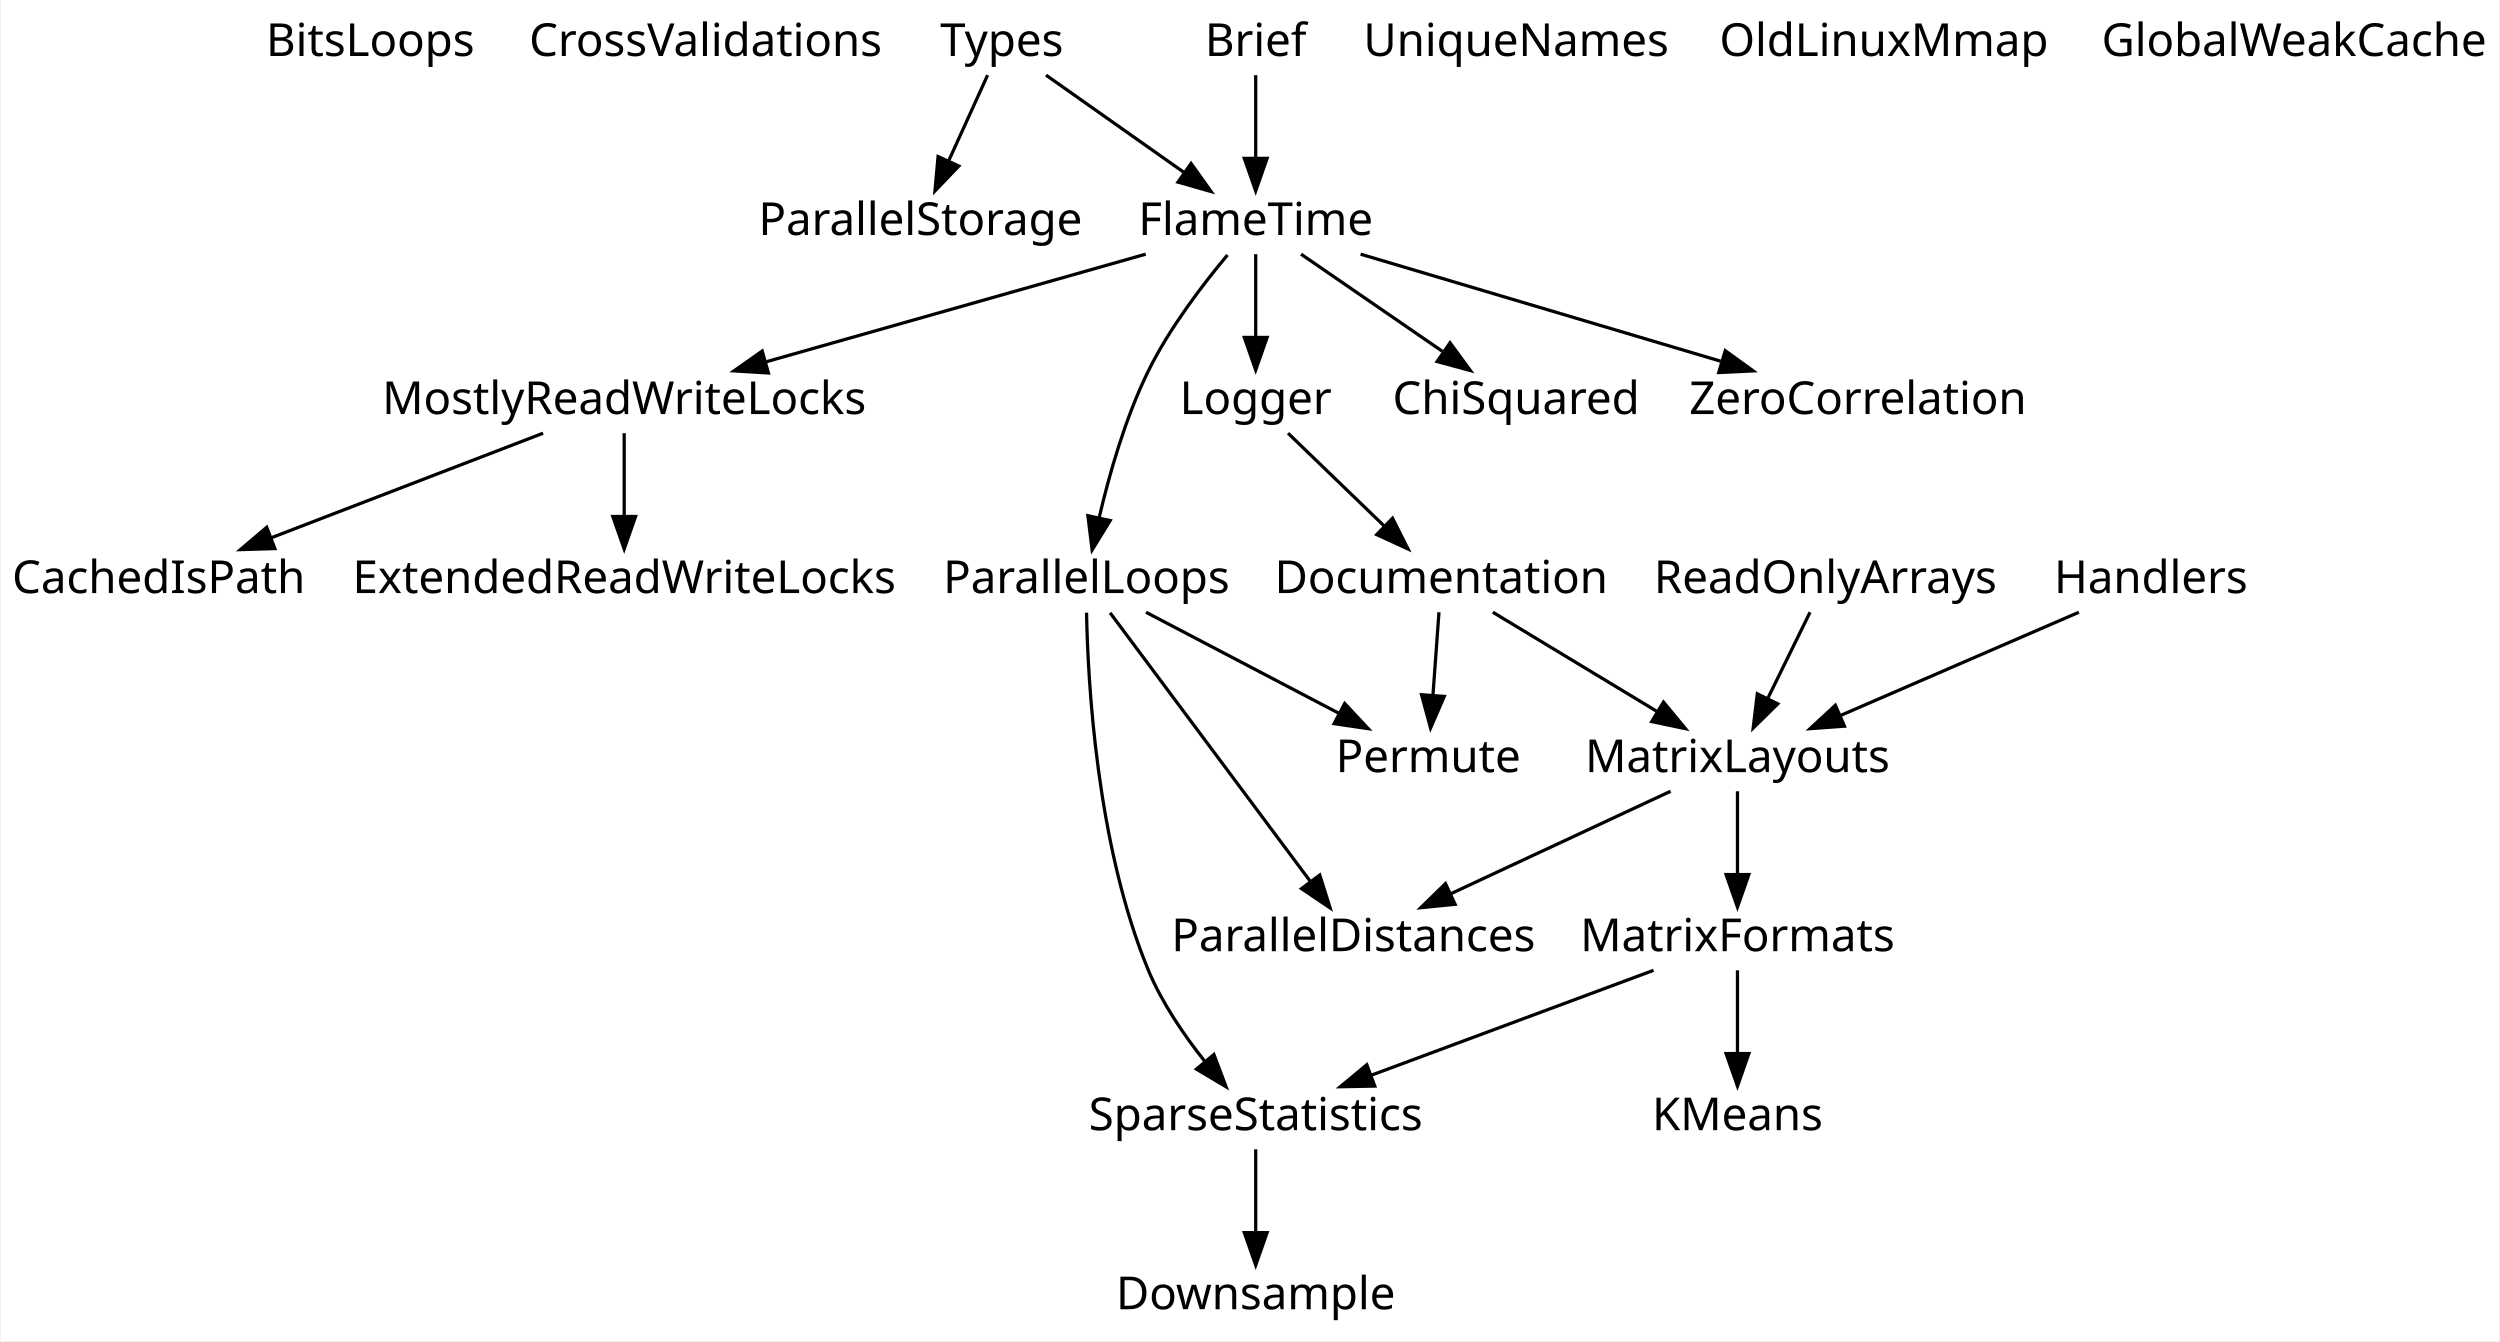
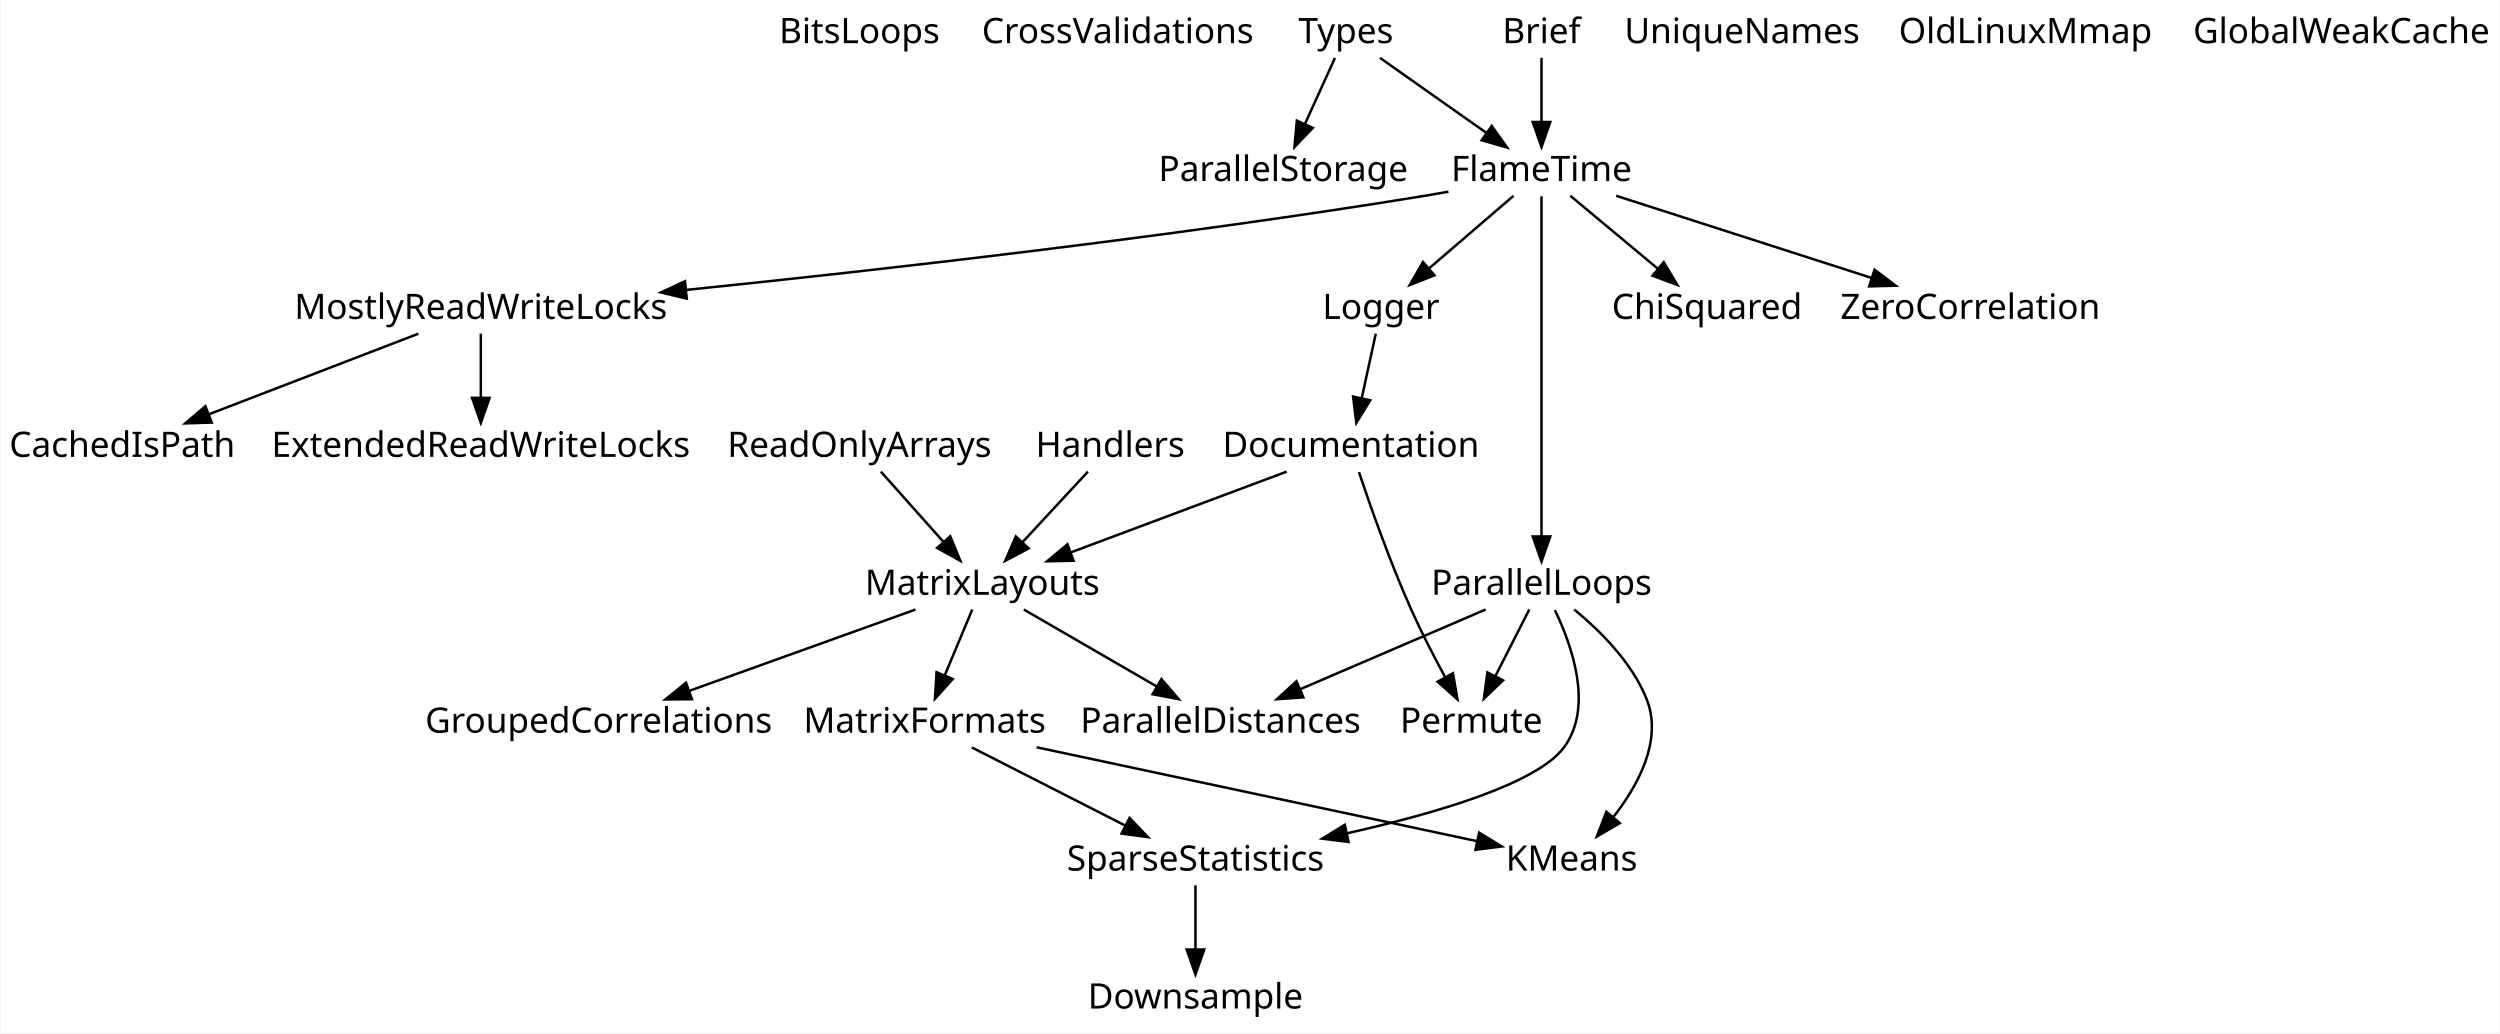
- <svg xmlns="http://www.w3.org/2000/svg" xmlns:xlink="http://www.w3.org/1999/xlink" width="768pt" height="412pt" viewBox="0.00 0.00 767.50 412.00">
+ <svg xmlns="http://www.w3.org/2000/svg" xmlns:xlink="http://www.w3.org/1999/xlink" width="997pt" height="412pt" viewBox="0.00 0.00 996.50 412.00">
  <g id="graph0" class="graph" transform="scale(1 1) rotate(0) translate(4 408)">
-     <polygon fill="#ffffff" stroke="transparent" points="-4,4 -4,-408 763.5,-408 763.5,4 -4,4" />
+     <polygon fill="#ffffff" stroke="transparent" points="-4,4 -4,-408 992.5,-408 992.5,4 -4,4" />
    <g id="node1" class="node">
      <g id="a_node1">
        <a xlink:href="../bits_loops.html" xlink:title="BitsLoops" target="_top">
-           <polygon fill="none" stroke="#ffffff" points="141.5,-404 77.5,-404 77.5,-385 141.5,-385 141.5,-404" />
-           <text text-anchor="middle" x="109.5" y="-390.8" font-family="Sans-Serif" font-size="14.00" fill="#000000">BitsLoops</text>
+           <polygon fill="none" stroke="#ffffff" points="370.5,-404 306.5,-404 306.5,-385 370.5,-385 370.5,-404" />
+           <text text-anchor="middle" x="338.5" y="-390.8" font-family="Sans-Serif" font-size="14.00" fill="#000000">BitsLoops</text>
        </a>
      </g>
    </g>
    <g id="node2" class="node">
      <g id="a_node2">
        <a xlink:href="../cross_validations.html" xlink:title="CrossValidations" target="_top">
-           <polygon fill="none" stroke="#ffffff" points="265,-404 160,-404 160,-385 265,-385 265,-404" />
-           <text text-anchor="middle" x="212.5" y="-390.8" font-family="Sans-Serif" font-size="14.00" fill="#000000">CrossValidations</text>
+           <polygon fill="none" stroke="#ffffff" points="494,-404 389,-404 389,-385 494,-385 494,-404" />
+           <text text-anchor="middle" x="441.5" y="-390.8" font-family="Sans-Serif" font-size="14.00" fill="#000000">CrossValidations</text>
        </a>
      </g>
    </g>
    <g id="node3" class="node">
      <g id="a_node3">
        <a xlink:href="../parallel_storage.html" xlink:title="ParallelStorage" target="_top">
-           <polygon fill="none" stroke="#ffffff" points="326.5,-349 230.5,-349 230.5,-330 326.5,-330 326.5,-349" />
-           <text text-anchor="middle" x="278.5" y="-335.8" font-family="Sans-Serif" font-size="14.00" fill="#000000">ParallelStorage</text>
+           <polygon fill="none" stroke="#ffffff" points="555.5,-349 459.5,-349 459.5,-330 555.5,-330 555.5,-349" />
+           <text text-anchor="middle" x="507.5" y="-335.8" font-family="Sans-Serif" font-size="14.00" fill="#000000">ParallelStorage</text>
        </a>
      </g>
    </g>
    <g id="node4" class="node">
      <g id="a_node4">
        <a xlink:href="../types.html" xlink:title="Types" target="_top">
-           <polygon fill="none" stroke="#ffffff" points="323.5,-404 283.5,-404 283.5,-385 323.5,-385 323.5,-404" />
-           <text text-anchor="middle" x="303.5" y="-390.8" font-family="Sans-Serif" font-size="14.00" fill="#000000">Types</text>
+           <polygon fill="none" stroke="#ffffff" points="552.5,-404 512.5,-404 512.5,-385 552.5,-385 552.5,-404" />
+           <text text-anchor="middle" x="532.5" y="-390.8" font-family="Sans-Serif" font-size="14.00" fill="#000000">Types</text>
        </a>
      </g>
    </g>
    <g id="edge1" class="edge">
-       <path fill="none" stroke="#000000" d="M299.145,-384.92C295.852,-377.675 291.223,-367.49 287.182,-358.601" />
-       <polygon fill="#000000" stroke="#000000" points="290.298,-356.996 282.973,-349.341 283.925,-359.893 290.298,-356.996" />
+       <path fill="none" stroke="#000000" d="M528.145,-384.92C524.852,-377.675 520.223,-367.49 516.182,-358.601" />
+       <polygon fill="#000000" stroke="#000000" points="519.298,-356.996 511.973,-349.341 512.925,-359.893 519.298,-356.996" />
    </g>
    <g id="node15" class="node">
      <g id="a_node15">
        <a xlink:href="../flame_time.html" xlink:title="FlameTime" target="_top">
-           <polygon fill="none" stroke="#ffffff" points="418.5,-349 344.5,-349 344.5,-330 418.5,-330 418.5,-349" />
-           <text text-anchor="middle" x="381.5" y="-335.8" font-family="Sans-Serif" font-size="14.00" fill="#000000">FlameTime</text>
-         </a>
-       </g>
-     </g>
-     <g id="edge21" class="edge">
-       <path fill="none" stroke="#000000" d="M317.087,-384.92C328.759,-376.689 345.81,-364.666 359.438,-355.057" />
-       <polygon fill="#000000" stroke="#000000" points="361.652,-357.778 367.807,-349.155 357.618,-352.057 361.652,-357.778" />
+           <polygon fill="none" stroke="#ffffff" points="647.5,-349 573.5,-349 573.5,-330 647.5,-330 647.5,-349" />
+           <text text-anchor="middle" x="610.5" y="-335.8" font-family="Sans-Serif" font-size="14.00" fill="#000000">FlameTime</text>
+         </a>
+       </g>
+     </g>
+     <g id="edge24" class="edge">
+       <path fill="none" stroke="#000000" d="M546.087,-384.92C557.759,-376.689 574.811,-364.666 588.438,-355.057" />
+       <polygon fill="#000000" stroke="#000000" points="590.652,-357.778 596.807,-349.155 586.618,-352.057 590.652,-357.778" />
    </g>
    <g id="node5" class="node">
      <g id="a_node5">
        <a xlink:href="../matrix_formats.html" xlink:title="MatrixFormats" target="_top">
-           <polygon fill="none" stroke="#ffffff" points="575.5,-129 483.5,-129 483.5,-110 575.5,-110 575.5,-129" />
-           <text text-anchor="middle" x="529.5" y="-115.8" font-family="Sans-Serif" font-size="14.00" fill="#000000">MatrixFormats</text>
+           <polygon fill="none" stroke="#ffffff" points="410.5,-129 318.5,-129 318.5,-110 410.5,-110 410.5,-129" />
+           <text text-anchor="middle" x="364.5" y="-115.8" font-family="Sans-Serif" font-size="14.00" fill="#000000">MatrixFormats</text>
        </a>
      </g>
    </g>
    <g id="node10" class="node">
      <g id="a_node10">
        <a xlink:href="../sparse_statistics.html" xlink:title="SparseStatistics" target="_top">
-           <polygon fill="none" stroke="#ffffff" points="432,-74 331,-74 331,-55 432,-55 432,-74" />
-           <text text-anchor="middle" x="381.5" y="-60.8" font-family="Sans-Serif" font-size="14.00" fill="#000000">SparseStatistics</text>
-         </a>
-       </g>
-     </g>
-     <g id="edge5" class="edge">
-       <path fill="none" stroke="#000000" d="M503.72,-109.92C479.675,-100.984 443.597,-87.577 416.866,-77.643" />
-       <polygon fill="#000000" stroke="#000000" points="418.074,-74.358 407.481,-74.155 415.635,-80.919 418.074,-74.358" />
+           <polygon fill="none" stroke="#ffffff" points="523,-74 422,-74 422,-55 523,-55 523,-74" />
+           <text text-anchor="middle" x="472.5" y="-60.8" font-family="Sans-Serif" font-size="14.00" fill="#000000">SparseStatistics</text>
+         </a>
+       </g>
+     </g>
+     <g id="edge4" class="edge">
+       <path fill="none" stroke="#000000" d="M383.312,-109.92C400.243,-101.297 425.349,-88.512 444.614,-78.701" />
+       <polygon fill="#000000" stroke="#000000" points="446.218,-81.812 453.541,-74.155 443.042,-75.574 446.218,-81.812" />
    </g>
    <g id="node17" class="node">
      <g id="a_node17">
        <a xlink:href="../kmeans.html" xlink:title="KMeans" target="_top">
-           <polygon fill="none" stroke="#ffffff" points="557,-74 502,-74 502,-55 557,-55 557,-74" />
-           <text text-anchor="middle" x="529.5" y="-60.8" font-family="Sans-Serif" font-size="14.00" fill="#000000">KMeans</text>
+           <polygon fill="none" stroke="#ffffff" points="650,-74 595,-74 595,-55 650,-55 650,-74" />
+           <text text-anchor="middle" x="622.5" y="-60.8" font-family="Sans-Serif" font-size="14.00" fill="#000000">KMeans</text>
        </a>
      </g>
    </g>
    <g id="edge12" class="edge">
-       <path fill="none" stroke="#000000" d="M529.5,-109.92C529.5,-102.908 529.5,-93.144 529.5,-84.465" />
-       <polygon fill="#000000" stroke="#000000" points="533,-84.341 529.5,-74.341 526,-84.341 533,-84.341" />
+       <path fill="none" stroke="#000000" d="M409.146,-109.983C458.757,-99.406 538.009,-82.512 584.68,-72.562" />
+       <polygon fill="#000000" stroke="#000000" points="585.633,-75.938 594.684,-70.43 584.174,-69.092 585.633,-75.938" />
    </g>
    <g id="node6" class="node">
      <g id="a_node6">
        <a xlink:href="../matrix_layouts.html" xlink:title="MatrixLayouts" target="_top">
-           <polygon fill="none" stroke="#ffffff" points="574,-184 485,-184 485,-165 574,-165 574,-184" />
-           <text text-anchor="middle" x="529.5" y="-170.8" font-family="Sans-Serif" font-size="14.00" fill="#000000">MatrixLayouts</text>
+           <polygon fill="none" stroke="#ffffff" points="432,-184 343,-184 343,-165 432,-165 432,-184" />
+           <text text-anchor="middle" x="387.5" y="-170.8" font-family="Sans-Serif" font-size="14.00" fill="#000000">MatrixLayouts</text>
        </a>
      </g>
    </g>
    <g id="edge2" class="edge">
-       <path fill="none" stroke="#000000" d="M529.5,-164.92C529.5,-157.908 529.5,-148.144 529.5,-139.465" />
-       <polygon fill="#000000" stroke="#000000" points="533,-139.341 529.5,-129.341 526,-139.341 533,-139.341" />
+       <path fill="none" stroke="#000000" d="M383.494,-164.92C380.464,-157.675 376.205,-147.49 372.488,-138.601" />
+       <polygon fill="#000000" stroke="#000000" points="375.702,-137.216 368.615,-129.341 369.244,-139.917 375.702,-137.216" />
    </g>
    <g id="node12" class="node">
      <g id="a_node12">
        <a xlink:href="../parallel_distances.html" xlink:title="ParallelDistances" target="_top">
-           <polygon fill="none" stroke="#ffffff" points="465.5,-129 357.5,-129 357.5,-110 465.5,-110 465.5,-129" />
-           <text text-anchor="middle" x="411.5" y="-115.8" font-family="Sans-Serif" font-size="14.00" fill="#000000">ParallelDistances</text>
+           <polygon fill="none" stroke="#ffffff" points="536.5,-129 428.5,-129 428.5,-110 536.5,-110 536.5,-129" />
+           <text text-anchor="middle" x="482.5" y="-115.8" font-family="Sans-Serif" font-size="14.00" fill="#000000">ParallelDistances</text>
        </a>
      </g>
    </g>
    <g id="edge6" class="edge">
-       <path fill="none" stroke="#000000" d="M508.946,-164.92C490.279,-156.219 462.517,-143.279 441.395,-133.434" />
-       <polygon fill="#000000" stroke="#000000" points="442.757,-130.207 432.214,-129.155 439.8,-136.552 442.757,-130.207" />
+       <path fill="none" stroke="#000000" d="M404.048,-164.92C418.67,-156.454 440.224,-143.976 457.041,-134.239" />
+       <polygon fill="#000000" stroke="#000000" points="458.923,-137.194 465.823,-129.155 455.415,-131.136 458.923,-137.194" />
+     </g>
+     <g id="node18" class="node">
+       <g id="a_node18">
+         <a xlink:href="../grouped_correlations.html" xlink:title="GroupedCorrelations" target="_top">
+           <polygon fill="none" stroke="#ffffff" points="300,-129 169,-129 169,-110 300,-110 300,-129" />
+           <text text-anchor="middle" x="234.5" y="-115.8" font-family="Sans-Serif" font-size="14.00" fill="#000000">GroupedCorrelations</text>
+         </a>
+       </g>
+     </g>
+     <g id="edge14" class="edge">
+       <path fill="none" stroke="#000000" d="M360.849,-164.92C335.915,-155.956 298.466,-142.494 270.807,-132.552" />
+       <polygon fill="#000000" stroke="#000000" points="271.696,-129.152 261.101,-129.063 269.328,-135.739 271.696,-129.152" />
    </g>
    <g id="node7" class="node">
      <g id="a_node7">
        <a xlink:href="../cached_ispath.html" xlink:title="CachedIsPath" target="_top">
          <polygon fill="none" stroke="#ffffff" points="89,-239 0,-239 0,-220 89,-220 89,-239" />
          <text text-anchor="middle" x="44.5" y="-225.8" font-family="Sans-Serif" font-size="14.00" fill="#000000">CachedIsPath</text>
        </a>
      </g>
    </g>
    <g id="node8" class="node">
      <g id="a_node8">
        <a xlink:href="../mostly_read_write_locks.html" xlink:title="MostlyReadWriteLocks" target="_top">
          <polygon fill="none" stroke="#ffffff" points="259,-294 116,-294 116,-275 259,-275 259,-294" />
          <text text-anchor="middle" x="187.5" y="-280.8" font-family="Sans-Serif" font-size="14.00" fill="#000000">MostlyReadWriteLocks</text>
        </a>
      </g>
    </g>
    <g id="edge3" class="edge">
      <path fill="none" stroke="#000000" d="M162.591,-274.92C139.46,-266.023 104.805,-252.694 79.012,-242.774" />
      <polygon fill="#000000" stroke="#000000" points="80.193,-239.478 69.603,-239.155 77.68,-246.012 80.193,-239.478" />
    </g>
-     <g id="node22" class="node">
-       <g id="a_node22">
+     <g id="node23" class="node">
+       <g id="a_node23">
        <a xlink:href="../extended_read_write_locks.html" xlink:title="ExtendedReadWriteLocks" target="_top">
          <polygon fill="none" stroke="#ffffff" points="268,-239 107,-239 107,-220 268,-220 268,-239" />
          <text text-anchor="middle" x="187.5" y="-225.8" font-family="Sans-Serif" font-size="14.00" fill="#000000">ExtendedReadWriteLocks</text>
        </a>
      </g>
    </g>
-     <g id="edge17" class="edge">
+     <g id="edge19" class="edge">
      <path fill="none" stroke="#000000" d="M187.5,-274.92C187.5,-267.908 187.5,-258.144 187.5,-249.465" />
      <polygon fill="#000000" stroke="#000000" points="191,-249.341 187.5,-239.341 184,-249.341 191,-249.341" />
    </g>
    <g id="node9" class="node">
      <g id="a_node9">
        <a xlink:href="../unique_names.html" xlink:title="UniqueNames" target="_top">
-           <polygon fill="none" stroke="#ffffff" points="507,-404 416,-404 416,-385 507,-385 507,-404" />
-           <text text-anchor="middle" x="461.5" y="-390.8" font-family="Sans-Serif" font-size="14.00" fill="#000000">UniqueNames</text>
-         </a>
-       </g>
-     </g>
-     <g id="node23" class="node">
-       <g id="a_node23">
+           <polygon fill="none" stroke="#ffffff" points="736,-404 645,-404 645,-385 736,-385 736,-404" />
+           <text text-anchor="middle" x="690.5" y="-390.8" font-family="Sans-Serif" font-size="14.00" fill="#000000">UniqueNames</text>
+         </a>
+       </g>
+     </g>
+     <g id="node24" class="node">
+       <g id="a_node24">
        <a xlink:href="../downsample.html" xlink:title="Downsample" target="_top">
-           <polygon fill="none" stroke="#ffffff" points="423,-19 340,-19 340,0 423,0 423,-19" />
-           <text text-anchor="middle" x="381.5" y="-5.8" font-family="Sans-Serif" font-size="14.00" fill="#000000">Downsample</text>
-         </a>
-       </g>
-     </g>
-     <g id="edge18" class="edge">
-       <path fill="none" stroke="#000000" d="M381.5,-54.92C381.5,-47.908 381.5,-38.144 381.5,-29.465" />
-       <polygon fill="#000000" stroke="#000000" points="385,-29.341 381.5,-19.341 378,-29.341 385,-29.341" />
+           <polygon fill="none" stroke="#ffffff" points="514,-19 431,-19 431,0 514,0 514,-19" />
+           <text text-anchor="middle" x="472.5" y="-5.8" font-family="Sans-Serif" font-size="14.00" fill="#000000">Downsample</text>
+         </a>
+       </g>
+     </g>
+     <g id="edge20" class="edge">
+       <path fill="none" stroke="#000000" d="M472.5,-54.92C472.5,-47.908 472.5,-38.144 472.5,-29.465" />
+       <polygon fill="#000000" stroke="#000000" points="476,-29.341 472.5,-19.341 469,-29.341 476,-29.341" />
    </g>
    <g id="node11" class="node">
      <g id="a_node11">
        <a xlink:href="../parallel_loops.html" xlink:title="ParallelLoops" target="_top">
-           <polygon fill="none" stroke="#ffffff" points="372.5,-239 286.5,-239 286.5,-220 372.5,-220 372.5,-239" />
-           <text text-anchor="middle" x="329.5" y="-225.8" font-family="Sans-Serif" font-size="14.00" fill="#000000">ParallelLoops</text>
-         </a>
-       </g>
-     </g>
-     <g id="edge4" class="edge">
-       <path fill="none" stroke="#000000" d="M329.534,-219.795C329.924,-198.899 332.587,-148.43 348.5,-110 352.667,-99.936 359.474,-89.998 365.827,-81.989" />
-       <polygon fill="#000000" stroke="#000000" points="368.661,-84.056 372.396,-74.141 363.293,-79.563 368.661,-84.056" />
+           <polygon fill="none" stroke="#ffffff" points="653.5,-184 567.5,-184 567.5,-165 653.5,-165 653.5,-184" />
+           <text text-anchor="middle" x="610.5" y="-170.8" font-family="Sans-Serif" font-size="14.00" fill="#000000">ParallelLoops</text>
+         </a>
+       </g>
+     </g>
+     <g id="edge5" class="edge">
+       <path fill="none" stroke="#000000" d="M615.824,-164.697C622.427,-151.054 631.443,-126.199 619.5,-110 608.813,-95.504 568.609,-83.657 532.944,-75.689" />
+       <polygon fill="#000000" stroke="#000000" points="533.547,-72.239 523.033,-73.546 532.067,-79.081 533.547,-72.239" />
    </g>
    <g id="edge7" class="edge">
-       <path fill="none" stroke="#000000" d="M336.777,-219.738C350.61,-201.182 380.875,-160.582 398.347,-137.144" />
-       <polygon fill="#000000" stroke="#000000" points="401.186,-139.192 404.356,-129.083 395.574,-135.008 401.186,-139.192" />
+       <path fill="none" stroke="#000000" d="M588.204,-164.92C567.773,-156.141 537.297,-143.046 514.311,-133.169" />
+       <polygon fill="#000000" stroke="#000000" points="515.539,-129.887 504.97,-129.155 512.776,-136.319 515.539,-129.887" />
    </g>
    <g id="node16" class="node">
      <g id="a_node16">
        <a xlink:href="../permute.html" xlink:title="Permute" target="_top">
-           <polygon fill="none" stroke="#ffffff" points="462.5,-184 406.5,-184 406.5,-165 462.5,-165 462.5,-184" />
-           <text text-anchor="middle" x="434.5" y="-170.8" font-family="Sans-Serif" font-size="14.00" fill="#000000">Permute</text>
+           <polygon fill="none" stroke="#ffffff" points="610.5,-129 554.5,-129 554.5,-110 610.5,-110 610.5,-129" />
+           <text text-anchor="middle" x="582.5" y="-115.8" font-family="Sans-Serif" font-size="14.00" fill="#000000">Permute</text>
        </a>
      </g>
    </g>
    <g id="edge11" class="edge">
-       <path fill="none" stroke="#000000" d="M347.79,-219.92C364.176,-211.337 388.437,-198.628 407.133,-188.835" />
-       <polygon fill="#000000" stroke="#000000" points="408.833,-191.896 416.068,-184.155 405.585,-185.695 408.833,-191.896" />
+       <path fill="none" stroke="#000000" d="M605.623,-164.92C601.895,-157.597 596.638,-147.271 592.078,-138.315" />
+       <polygon fill="#000000" stroke="#000000" points="595.166,-136.665 587.51,-129.341 588.928,-139.84 595.166,-136.665" />
+     </g>
+     <g id="edge13" class="edge">
+       <path fill="none" stroke="#000000" d="M623.525,-164.951C633.574,-156.71 646.706,-143.818 652.5,-129 658.845,-112.771 649.083,-94.839 639.041,-82.01" />
+       <polygon fill="#000000" stroke="#000000" points="641.709,-79.744 632.569,-74.386 636.373,-84.275 641.709,-79.744" />
    </g>
    <g id="node13" class="node">
      <g id="a_node13">
        <a xlink:href="../documentation.html" xlink:title="Documentation" target="_top">
-           <polygon fill="none" stroke="#ffffff" points="486.5,-239 390.5,-239 390.5,-220 486.5,-220 486.5,-239" />
-           <text text-anchor="middle" x="438.5" y="-225.8" font-family="Sans-Serif" font-size="14.00" fill="#000000">Documentation</text>
-         </a>
-       </g>
-     </g>
-     <g id="edge14" class="edge">
-       <path fill="none" stroke="#000000" d="M454.351,-219.92C468.228,-211.532 488.622,-199.206 504.665,-189.51" />
-       <polygon fill="#000000" stroke="#000000" points="506.777,-192.323 513.525,-184.155 503.157,-186.332 506.777,-192.323" />
+           <polygon fill="none" stroke="#ffffff" points="582.5,-239 486.5,-239 486.5,-220 582.5,-220 582.5,-239" />
+           <text text-anchor="middle" x="534.5" y="-225.8" font-family="Sans-Serif" font-size="14.00" fill="#000000">Documentation</text>
+         </a>
+       </g>
+     </g>
+     <g id="edge17" class="edge">
+       <path fill="none" stroke="#000000" d="M508.895,-219.92C485.116,-211.023 449.492,-197.694 422.977,-187.774" />
+       <polygon fill="#000000" stroke="#000000" points="423.898,-184.381 413.305,-184.155 421.445,-190.937 423.898,-184.381" />
    </g>
    <g id="edge10" class="edge">
-       <path fill="none" stroke="#000000" d="M437.803,-219.92C437.293,-212.908 436.583,-203.144 435.952,-194.465" />
-       <polygon fill="#000000" stroke="#000000" points="439.432,-194.061 435.216,-184.341 432.45,-194.568 439.432,-194.061" />
+       <path fill="none" stroke="#000000" d="M537.696,-219.727C541.972,-206.954 550.008,-183.976 558.5,-165 562.546,-155.959 567.591,-146.212 572.01,-138.068" />
+       <polygon fill="#000000" stroke="#000000" points="575.202,-139.528 576.98,-129.083 569.077,-136.139 575.202,-139.528" />
    </g>
    <g id="node14" class="node">
      <g id="a_node14">
        <a xlink:href="../logger.html" xlink:title="Logger" target="_top">
-           <polygon fill="none" stroke="#ffffff" points="405,-294 358,-294 358,-275 405,-275 405,-294" />
-           <text text-anchor="middle" x="381.5" y="-280.8" font-family="Sans-Serif" font-size="14.00" fill="#000000">Logger</text>
+           <polygon fill="none" stroke="#ffffff" points="570,-294 523,-294 523,-275 570,-275 570,-294" />
+           <text text-anchor="middle" x="546.5" y="-280.8" font-family="Sans-Serif" font-size="14.00" fill="#000000">Logger</text>
        </a>
      </g>
    </g>
    <g id="edge8" class="edge">
-       <path fill="none" stroke="#000000" d="M391.429,-274.92C399.583,-267.051 411.33,-255.716 421.049,-246.339" />
-       <polygon fill="#000000" stroke="#000000" points="423.535,-248.803 428.301,-239.341 418.675,-243.766 423.535,-248.803" />
+       <path fill="none" stroke="#000000" d="M544.41,-274.92C542.863,-267.83 540.702,-257.927 538.793,-249.176" />
+       <polygon fill="#000000" stroke="#000000" points="542.198,-248.365 536.647,-239.341 535.359,-249.857 542.198,-248.365" />
    </g>
    <g id="edge9" class="edge">
-       <path fill="none" stroke="#000000" d="M347.708,-329.92C315.398,-320.76 266.517,-306.902 231.248,-296.903" />
-       <polygon fill="#000000" stroke="#000000" points="231.805,-293.423 221.23,-294.063 229.896,-300.158 231.805,-293.423" />
-     </g>
-     <g id="edge13" class="edge">
-       <path fill="none" stroke="#000000" d="M372.827,-329.664C365.451,-320.855 355.045,-307.31 348.5,-294 341.418,-279.596 336.462,-262.057 333.392,-248.907" />
-       <polygon fill="#000000" stroke="#000000" points="336.795,-248.087 331.251,-239.058 329.955,-249.573 336.795,-248.087" />
-     </g>
-     <g id="edge19" class="edge">
-       <path fill="none" stroke="#000000" d="M381.5,-329.92C381.5,-322.908 381.5,-313.144 381.5,-304.465" />
-       <polygon fill="#000000" stroke="#000000" points="385,-304.341 381.5,-294.341 378,-304.341 385,-304.341" />
-     </g>
-     <g id="node24" class="node">
-       <g id="a_node24">
+       <path fill="none" stroke="#000000" d="M573.392,-331.559C570.389,-331.001 567.397,-330.473 564.5,-330 463.313,-313.475 345.937,-300.236 269.383,-292.389" />
+       <polygon fill="#000000" stroke="#000000" points="269.627,-288.896 259.324,-291.365 268.918,-295.86 269.627,-288.896" />
+     </g>
+     <g id="edge15" class="edge">
+       <path fill="none" stroke="#000000" d="M610.5,-329.673C610.5,-303.129 610.5,-229.609 610.5,-194.14" />
+       <polygon fill="#000000" stroke="#000000" points="614,-194.069 610.5,-184.069 607,-194.069 614,-194.069" />
+     </g>
+     <g id="edge21" class="edge">
+       <path fill="none" stroke="#000000" d="M599.352,-329.92C590.106,-321.974 576.745,-310.492 565.77,-301.06" />
+       <polygon fill="#000000" stroke="#000000" points="567.817,-298.204 557.951,-294.341 563.254,-303.513 567.817,-298.204" />
+     </g>
+     <g id="node25" class="node">
+       <g id="a_node25">
        <a xlink:href="../chi_squared.html" xlink:title="ChiSquared" target="_top">
-           <polygon fill="none" stroke="#ffffff" points="499.5,-294 423.5,-294 423.5,-275 499.5,-275 499.5,-294" />
-           <text text-anchor="middle" x="461.5" y="-280.8" font-family="Sans-Serif" font-size="14.00" fill="#000000">ChiSquared</text>
-         </a>
-       </g>
-     </g>
-     <g id="edge20" class="edge">
-       <path fill="none" stroke="#000000" d="M395.435,-329.92C407.406,-321.689 424.895,-309.666 438.872,-300.057" />
-       <polygon fill="#000000" stroke="#000000" points="441.199,-302.704 447.456,-294.155 437.233,-296.936 441.199,-302.704" />
+           <polygon fill="none" stroke="#ffffff" points="714.5,-294 638.5,-294 638.5,-275 714.5,-275 714.5,-294" />
+           <text text-anchor="middle" x="676.5" y="-280.8" font-family="Sans-Serif" font-size="14.00" fill="#000000">ChiSquared</text>
+         </a>
+       </g>
+     </g>
+     <g id="edge22" class="edge">
+       <path fill="none" stroke="#000000" d="M621.996,-329.92C631.625,-321.896 645.581,-310.266 656.96,-300.784" />
+       <polygon fill="#000000" stroke="#000000" points="659.249,-303.432 664.691,-294.341 654.768,-298.054 659.249,-303.432" />
+     </g>
+     <g id="node27" class="node">
+       <g id="a_node27">
+         <a xlink:href="../zero_correlation.html" xlink:title="ZeroCorrelation" target="_top">
+           <polygon fill="none" stroke="#ffffff" points="830.5,-294 732.5,-294 732.5,-275 830.5,-275 830.5,-294" />
+           <text text-anchor="middle" x="781.5" y="-280.8" font-family="Sans-Serif" font-size="14.00" fill="#000000">ZeroCorrelation</text>
+         </a>
+       </g>
+     </g>
+     <g id="edge25" class="edge">
+       <path fill="none" stroke="#000000" d="M640.286,-329.92C668.52,-320.838 711.112,-307.139 742.136,-297.161" />
+       <polygon fill="#000000" stroke="#000000" points="743.321,-300.457 751.769,-294.063 741.178,-293.793 743.321,-300.457" />
+     </g>
+     <g id="node19" class="node">
+       <g id="a_node19">
+         <a xlink:href="../read_only_arrays.html" xlink:title="ReadOnlyArrays" target="_top">
+           <polygon fill="none" stroke="#ffffff" points="390.5,-239 286.5,-239 286.5,-220 390.5,-220 390.5,-239" />
+           <text text-anchor="middle" x="338.5" y="-225.8" font-family="Sans-Serif" font-size="14.00" fill="#000000">ReadOnlyArrays</text>
+         </a>
+       </g>
+     </g>
+     <g id="edge18" class="edge">
+       <path fill="none" stroke="#000000" d="M347.035,-219.92C353.906,-212.207 363.745,-201.164 372,-191.898" />
+       <polygon fill="#000000" stroke="#000000" points="374.694,-194.136 378.733,-184.341 369.467,-189.479 374.694,-194.136" />
+     </g>
+     <g id="node20" class="node">
+       <g id="a_node20">
+         <a xlink:href="../old_linux_mmap.html" xlink:title="OldLinuxMmap" target="_top">
+           <polygon fill="none" stroke="#ffffff" points="852.5,-404 754.5,-404 754.5,-385 852.5,-385 852.5,-404" />
+           <text text-anchor="middle" x="803.5" y="-390.8" font-family="Sans-Serif" font-size="14.00" fill="#000000">OldLinuxMmap</text>
+         </a>
+       </g>
+     </g>
+     <g id="node21" class="node">
+       <g id="a_node21">
+         <a xlink:href="../handlers.html" xlink:title="Handlers" target="_top">
+           <polygon fill="none" stroke="#ffffff" points="468,-239 409,-239 409,-220 468,-220 468,-239" />
+           <text text-anchor="middle" x="438.5" y="-225.8" font-family="Sans-Serif" font-size="14.00" fill="#000000">Handlers</text>
+         </a>
+       </g>
+     </g>
+     <g id="edge16" class="edge">
+       <path fill="none" stroke="#000000" d="M429.616,-219.92C422.465,-212.207 412.225,-201.164 403.632,-191.898" />
+       <polygon fill="#000000" stroke="#000000" points="405.991,-189.294 396.625,-184.341 400.858,-194.053 405.991,-189.294" />
+     </g>
+     <g id="node22" class="node">
+       <g id="a_node22">
+         <a xlink:href="../global_weak_cache.html" xlink:title="GlobalWeakCache" target="_top">
+           <polygon fill="none" stroke="#ffffff" points="988.5,-404 870.5,-404 870.5,-385 988.5,-385 988.5,-404" />
+           <text text-anchor="middle" x="929.5" y="-390.8" font-family="Sans-Serif" font-size="14.00" fill="#000000">GlobalWeakCache</text>
+         </a>
+       </g>
    </g>
    <g id="node26" class="node">
      <g id="a_node26">
-         <a xlink:href="../zero_correlation.html" xlink:title="ZeroCorrelation" target="_top">
-           <polygon fill="none" stroke="#ffffff" points="615.5,-294 517.5,-294 517.5,-275 615.5,-275 615.5,-294" />
-           <text text-anchor="middle" x="566.5" y="-280.8" font-family="Sans-Serif" font-size="14.00" fill="#000000">ZeroCorrelation</text>
+         <a xlink:href="../brief.html" xlink:title="Brief" target="_top">
+           <polygon fill="none" stroke="#ffffff" points="626.5,-404 594.5,-404 594.5,-385 626.5,-385 626.5,-404" />
+           <text text-anchor="middle" x="610.5" y="-390.8" font-family="Sans-Serif" font-size="14.00" fill="#000000">Brief</text>
        </a>
      </g>
    </g>
    <g id="edge23" class="edge">
-       <path fill="none" stroke="#000000" d="M413.724,-329.92C444.403,-320.799 490.749,-307.021 524.348,-297.032" />
-       <polygon fill="#000000" stroke="#000000" points="525.747,-300.267 534.335,-294.063 523.752,-293.558 525.747,-300.267" />
-     </g>
-     <g id="node18" class="node">
-       <g id="a_node18">
-         <a xlink:href="../read_only_arrays.html" xlink:title="ReadOnlyArrays" target="_top">
-           <polygon fill="none" stroke="#ffffff" points="608.5,-239 504.5,-239 504.5,-220 608.5,-220 608.5,-239" />
-           <text text-anchor="middle" x="556.5" y="-225.8" font-family="Sans-Serif" font-size="14.00" fill="#000000">ReadOnlyArrays</text>
-         </a>
-       </g>
-     </g>
-     <g id="edge16" class="edge">
-       <path fill="none" stroke="#000000" d="M551.797,-219.92C548.24,-212.675 543.241,-202.49 538.877,-193.601" />
-       <polygon fill="#000000" stroke="#000000" points="541.88,-191.775 534.331,-184.341 535.596,-194.86 541.88,-191.775" />
-     </g>
-     <g id="node19" class="node">
-       <g id="a_node19">
-         <a xlink:href="../old_linux_mmap.html" xlink:title="OldLinuxMmap" target="_top">
-           <polygon fill="none" stroke="#ffffff" points="623.5,-404 525.5,-404 525.5,-385 623.5,-385 623.5,-404" />
-           <text text-anchor="middle" x="574.5" y="-390.8" font-family="Sans-Serif" font-size="14.00" fill="#000000">OldLinuxMmap</text>
-         </a>
-       </g>
-     </g>
-     <g id="node20" class="node">
-       <g id="a_node20">
-         <a xlink:href="../handlers.html" xlink:title="Handlers" target="_top">
-           <polygon fill="none" stroke="#ffffff" points="686,-239 627,-239 627,-220 686,-220 686,-239" />
-           <text text-anchor="middle" x="656.5" y="-225.8" font-family="Sans-Serif" font-size="14.00" fill="#000000">Handlers</text>
-         </a>
-       </g>
-     </g>
-     <g id="edge15" class="edge">
-       <path fill="none" stroke="#000000" d="M634.378,-219.92C614.106,-211.141 583.869,-198.046 561.063,-188.169" />
-       <polygon fill="#000000" stroke="#000000" points="562.362,-184.917 551.794,-184.155 559.58,-191.341 562.362,-184.917" />
-     </g>
-     <g id="node21" class="node">
-       <g id="a_node21">
-         <a xlink:href="../global_weak_cache.html" xlink:title="GlobalWeakCache" target="_top">
-           <polygon fill="none" stroke="#ffffff" points="759.5,-404 641.5,-404 641.5,-385 759.5,-385 759.5,-404" />
-           <text text-anchor="middle" x="700.5" y="-390.8" font-family="Sans-Serif" font-size="14.00" fill="#000000">GlobalWeakCache</text>
-         </a>
-       </g>
-     </g>
-     <g id="node25" class="node">
-       <g id="a_node25">
-         <a xlink:href="../brief.html" xlink:title="Brief" target="_top">
-           <polygon fill="none" stroke="#ffffff" points="397.5,-404 365.5,-404 365.5,-385 397.5,-385 397.5,-404" />
-           <text text-anchor="middle" x="381.5" y="-390.8" font-family="Sans-Serif" font-size="14.00" fill="#000000">Brief</text>
-         </a>
-       </g>
-     </g>
-     <g id="edge22" class="edge">
-       <path fill="none" stroke="#000000" d="M381.5,-384.92C381.5,-377.908 381.5,-368.144 381.5,-359.465" />
-       <polygon fill="#000000" stroke="#000000" points="385,-359.341 381.5,-349.341 378,-359.341 385,-359.341" />
+       <path fill="none" stroke="#000000" d="M610.5,-384.92C610.5,-377.908 610.5,-368.144 610.5,-359.465" />
+       <polygon fill="#000000" stroke="#000000" points="614,-359.341 610.5,-349.341 607,-359.341 614,-359.341" />
    </g>
  </g>
</svg>
